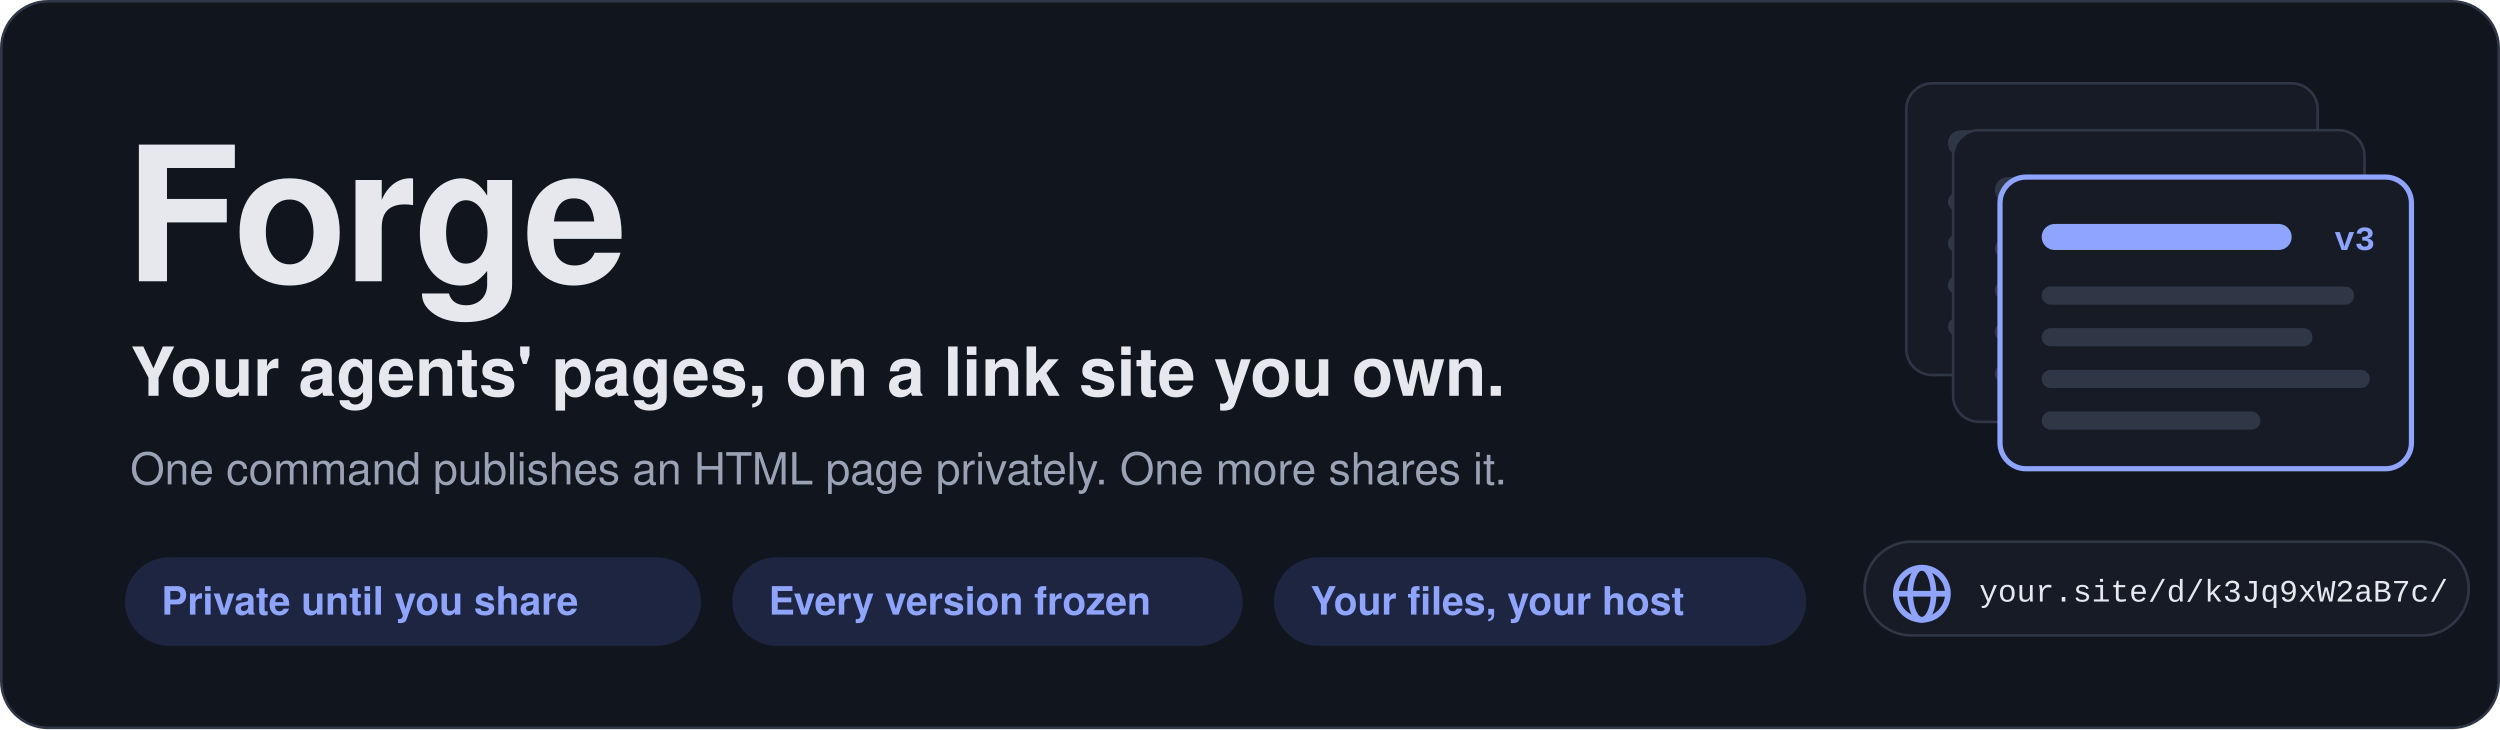
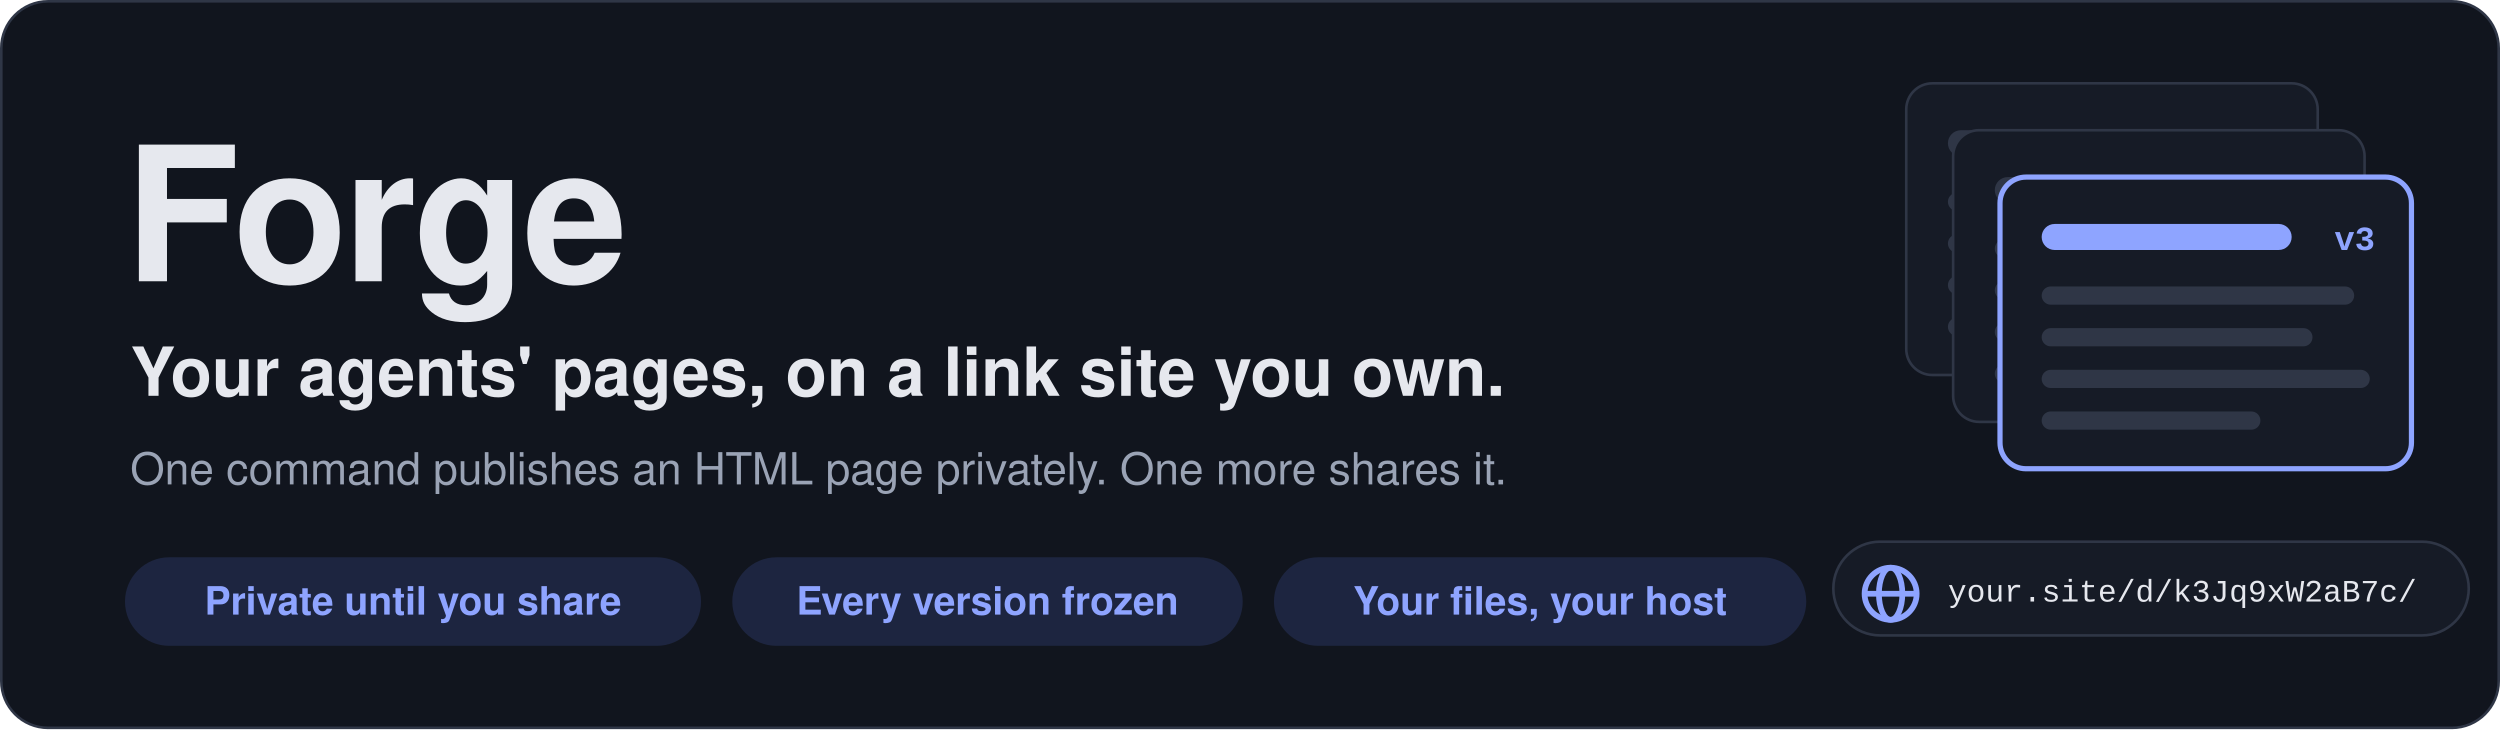
<svg xmlns="http://www.w3.org/2000/svg" width="960" height="280" viewBox="0 0 960 280" role="img" aria-label="Forge: your agents' pages, on a link site you own. Private until you share, every version frozen, your files on your host.">
  <rect x="0.5" y="0.5" width="959" height="279" rx="18" fill="#11151e" stroke="#2f3646" />
  <text x="48" y="108" font-family="-apple-system,BlinkMacSystemFont,'Segoe UI',Helvetica,Arial,sans-serif" font-size="72" font-weight="800" fill="#e6e8ee" letter-spacing="-1.5">Forge</text>
  <text x="50" y="152" font-family="-apple-system,BlinkMacSystemFont,'Segoe UI',Helvetica,Arial,sans-serif" font-size="26" font-weight="600" fill="#e6e8ee">Your agents' pages, on a link site you own.</text>
  <text x="50" y="186" font-family="-apple-system,BlinkMacSystemFont,'Segoe UI',Helvetica,Arial,sans-serif" font-size="17" font-weight="400" fill="#9aa3b5">One command publishes an HTML page privately. One more shares it.</text>
  <rect x="48" y="214" width="221.2" height="34" rx="17" fill="#1d2540" />
-   <text x="62" y="236" font-family="-apple-system,BlinkMacSystemFont,'Segoe UI',Helvetica,Arial,sans-serif" font-size="15" font-weight="600" fill="#8ea4ff">Private until you share</text>
+   <text x="158.6" y="236" font-family="-apple-system,BlinkMacSystemFont,'Segoe UI',Helvetica,Arial,sans-serif" font-size="15" font-weight="600" fill="#8ea4ff" text-anchor="middle">Private until you share</text>
  <rect x="281.2" y="214" width="196" height="34" rx="17" fill="#1d2540" />
-   <text x="295.2" y="236" font-family="-apple-system,BlinkMacSystemFont,'Segoe UI',Helvetica,Arial,sans-serif" font-size="15" font-weight="600" fill="#8ea4ff">Every version frozen</text>
+   <text x="379.2" y="236" font-family="-apple-system,BlinkMacSystemFont,'Segoe UI',Helvetica,Arial,sans-serif" font-size="15" font-weight="600" fill="#8ea4ff" text-anchor="middle">Every version frozen</text>
  <rect x="489.2" y="214" width="204.4" height="34" rx="17" fill="#1d2540" />
-   <text x="503.2" y="236" font-family="-apple-system,BlinkMacSystemFont,'Segoe UI',Helvetica,Arial,sans-serif" font-size="15" font-weight="600" fill="#8ea4ff">Your files, your host</text>
+   <text x="591.4" y="236" font-family="-apple-system,BlinkMacSystemFont,'Segoe UI',Helvetica,Arial,sans-serif" font-size="15" font-weight="600" fill="#8ea4ff" text-anchor="middle">Your files, your host</text>
  <rect x="732" y="32" width="158" height="112" rx="10" fill="#161b26" stroke="#2f3646" stroke-width="1" />
  <rect x="748" y="50" width="96" height="10" rx="5" fill="#2f3646" />
  <rect x="748" y="74" width="120" height="7" rx="3.5" fill="#2f3646" />
  <rect x="748" y="90" width="104" height="7" rx="3.5" fill="#2f3646" />
  <rect x="748" y="106" width="126" height="7" rx="3.5" fill="#2f3646" />
  <rect x="748" y="122" width="84" height="7" rx="3.5" fill="#2f3646" />
  <text x="876" y="60" font-family="ui-monospace,SFMono-Regular,Menlo,Consolas,'Liberation Mono',monospace" font-size="13" font-weight="700" fill="#9aa3b5" text-anchor="end">v1</text>
  <rect x="750" y="50" width="158" height="112" rx="10" fill="#161b26" stroke="#2f3646" stroke-width="1" />
  <rect x="766" y="68" width="96" height="10" rx="5" fill="#2f3646" />
  <rect x="766" y="92" width="120" height="7" rx="3.5" fill="#2f3646" />
  <rect x="766" y="108" width="104" height="7" rx="3.5" fill="#2f3646" />
  <rect x="766" y="124" width="126" height="7" rx="3.5" fill="#2f3646" />
  <rect x="766" y="140" width="84" height="7" rx="3.5" fill="#2f3646" />
  <text x="894" y="78" font-family="ui-monospace,SFMono-Regular,Menlo,Consolas,'Liberation Mono',monospace" font-size="13" font-weight="700" fill="#9aa3b5" text-anchor="end">v2</text>
  <rect x="768" y="68" width="158" height="112" rx="10" fill="#161b26" stroke="#8ea4ff" stroke-width="2" />
  <rect x="784" y="86" width="96" height="10" rx="5" fill="#8ea4ff" />
  <rect x="784" y="110" width="120" height="7" rx="3.5" fill="#2f3646" />
  <rect x="784" y="126" width="104" height="7" rx="3.5" fill="#2f3646" />
  <rect x="784" y="142" width="126" height="7" rx="3.5" fill="#2f3646" />
  <rect x="784" y="158" width="84" height="7" rx="3.5" fill="#2f3646" />
  <text x="912" y="96" font-family="ui-monospace,SFMono-Regular,Menlo,Consolas,'Liberation Mono',monospace" font-size="13" font-weight="700" fill="#8ea4ff" text-anchor="end">v3</text>
-   <rect x="716" y="208" width="232" height="36" rx="18" fill="#161b26" stroke="#2f3646" />
+   <rect x="704" y="208" width="244" height="36" rx="18" fill="#161b26" stroke="#2f3646" />
  <g fill="none" stroke="#8ea4ff" stroke-width="2.2">
-     <circle cx="738" cy="228" r="10" />
-     <ellipse cx="738" cy="228" rx="4.5" ry="10" />
-     <path d="M728 228h20" />
+     <circle cx="726" cy="228" r="10" />
+     <ellipse cx="726" cy="228" rx="4.5" ry="10" />
+     <path d="M716 228h20" />
  </g>
-   <text x="760" y="231" font-family="ui-monospace,SFMono-Regular,Menlo,Consolas,'Liberation Mono',monospace" font-size="12" font-weight="400" fill="#e6e8ee">your.site/d/k3Jq9xW2aB7c/</text>
+   <text x="748" y="231" font-family="ui-monospace,SFMono-Regular,Menlo,Consolas,'Liberation Mono',monospace" font-size="12" font-weight="400" fill="#e6e8ee">your.site/d/k3Jq9xW2aB7c/</text>
</svg>
